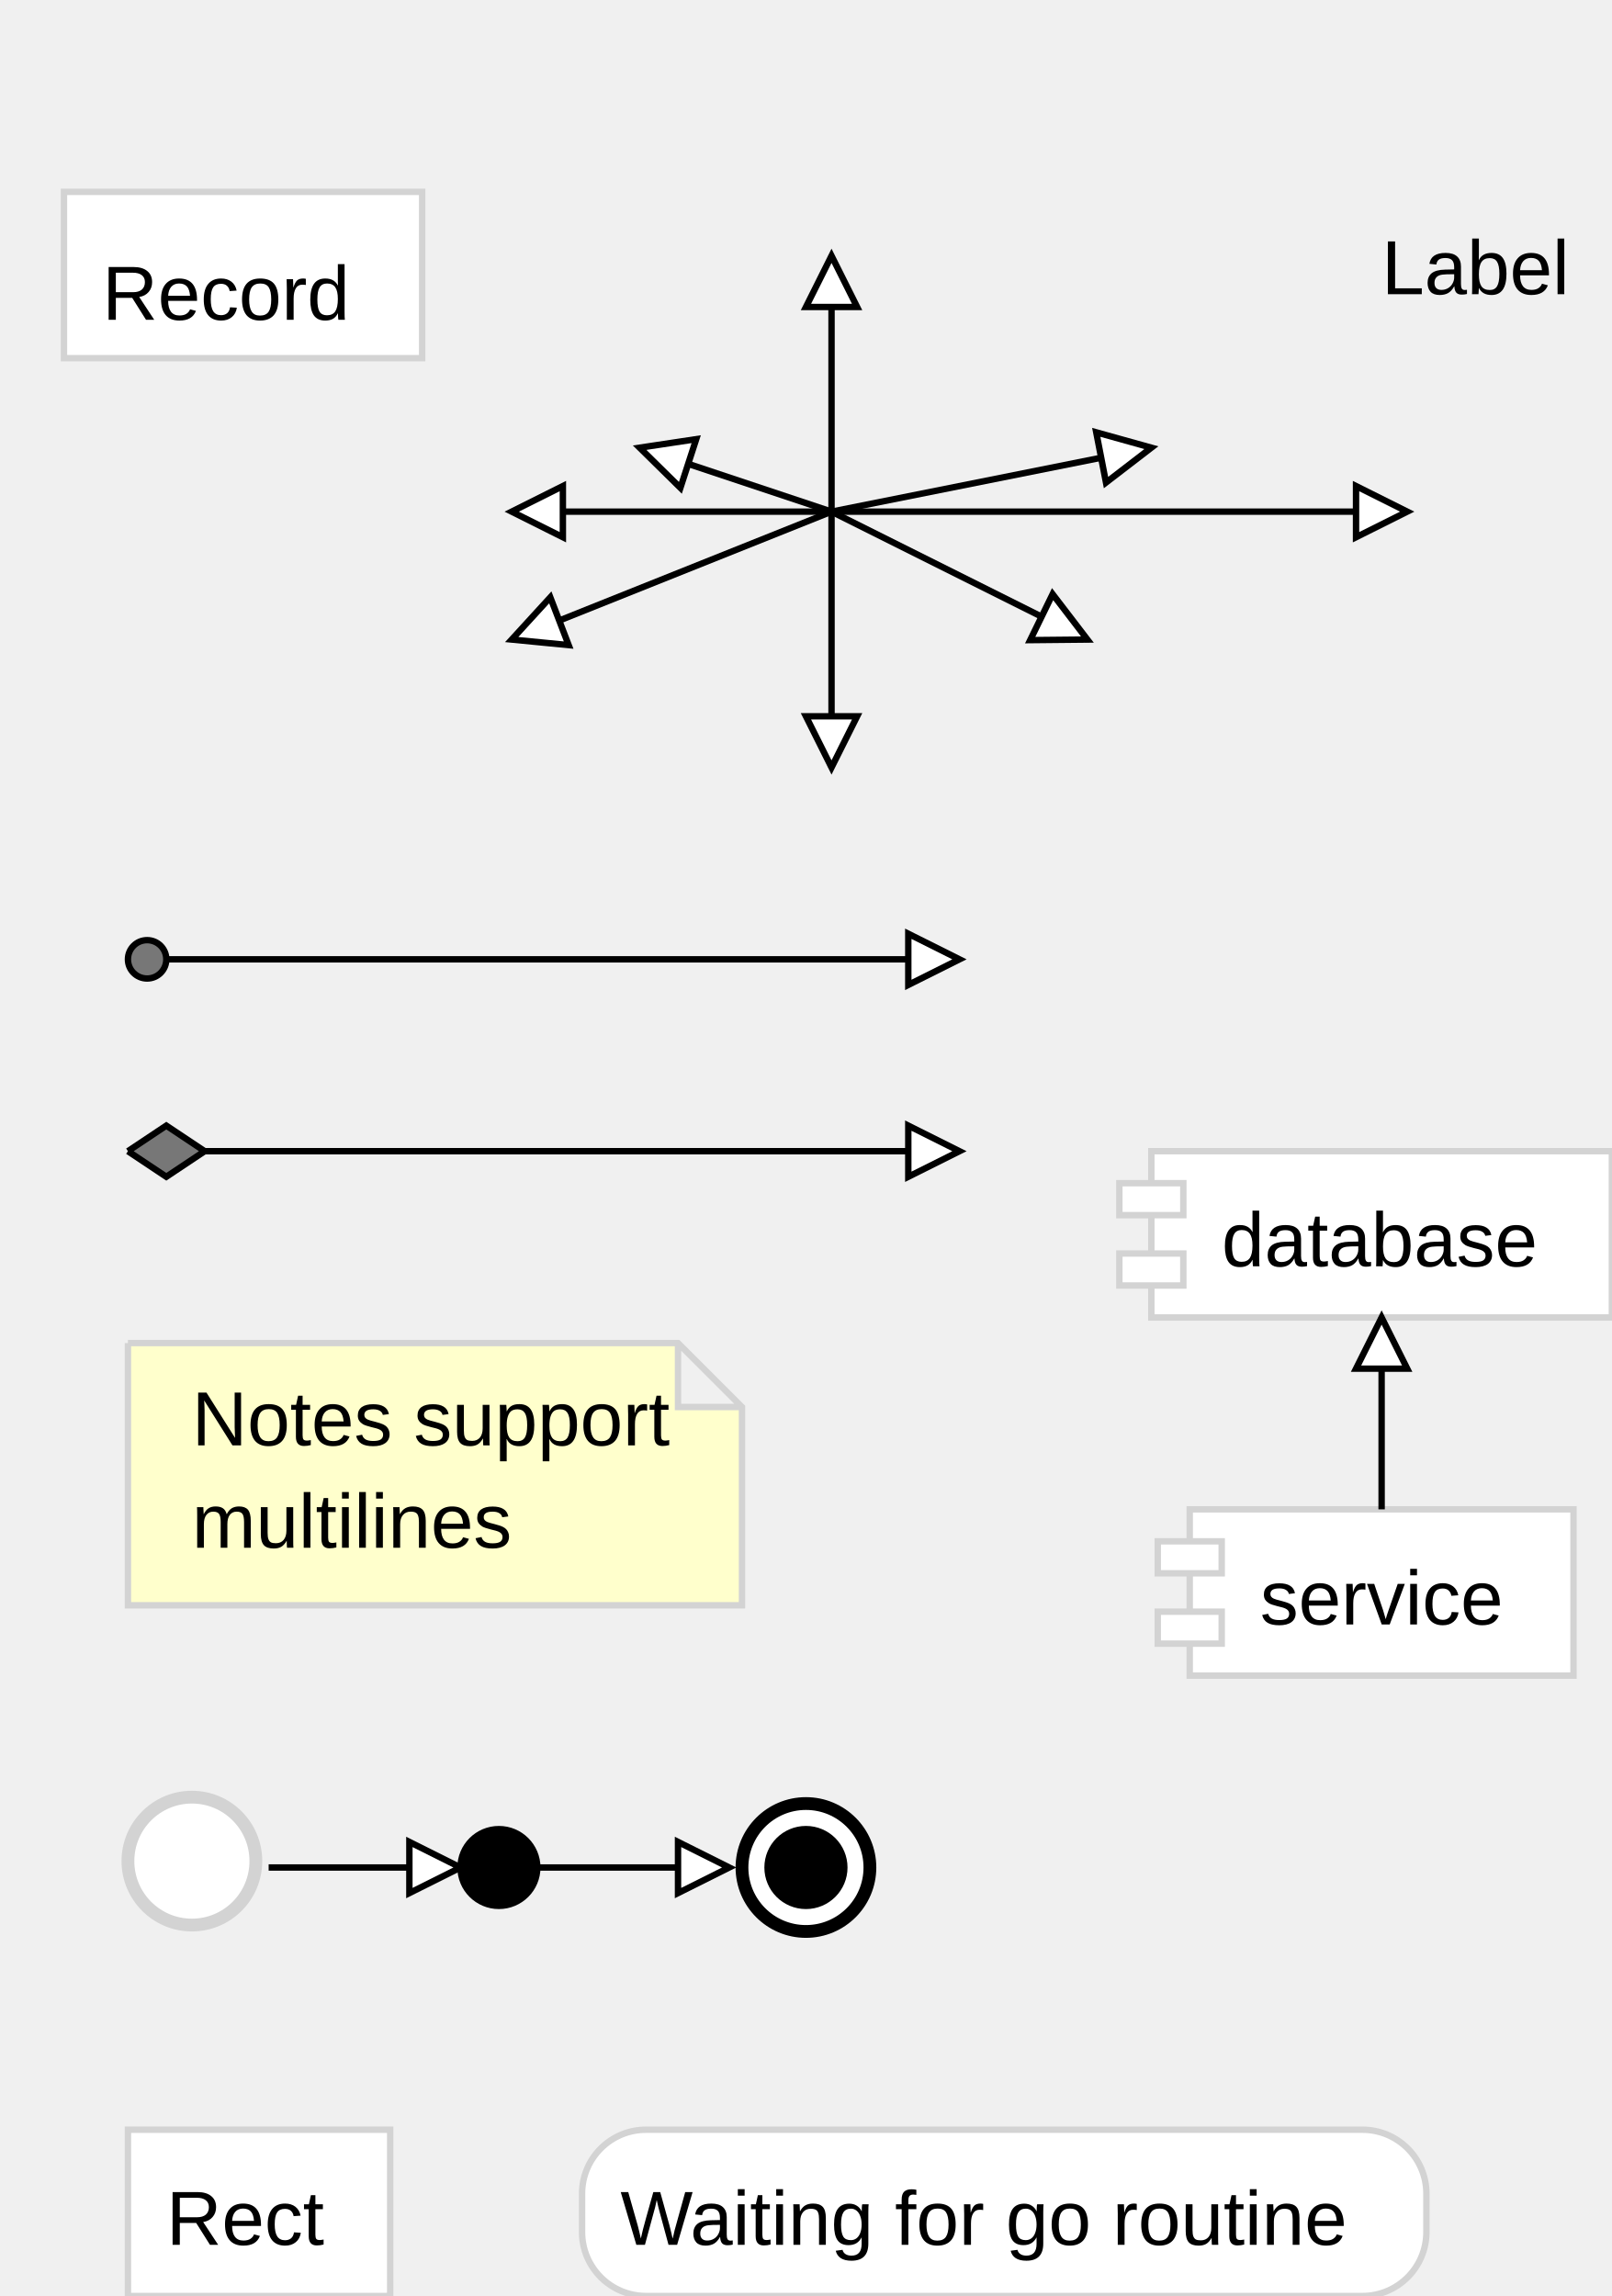
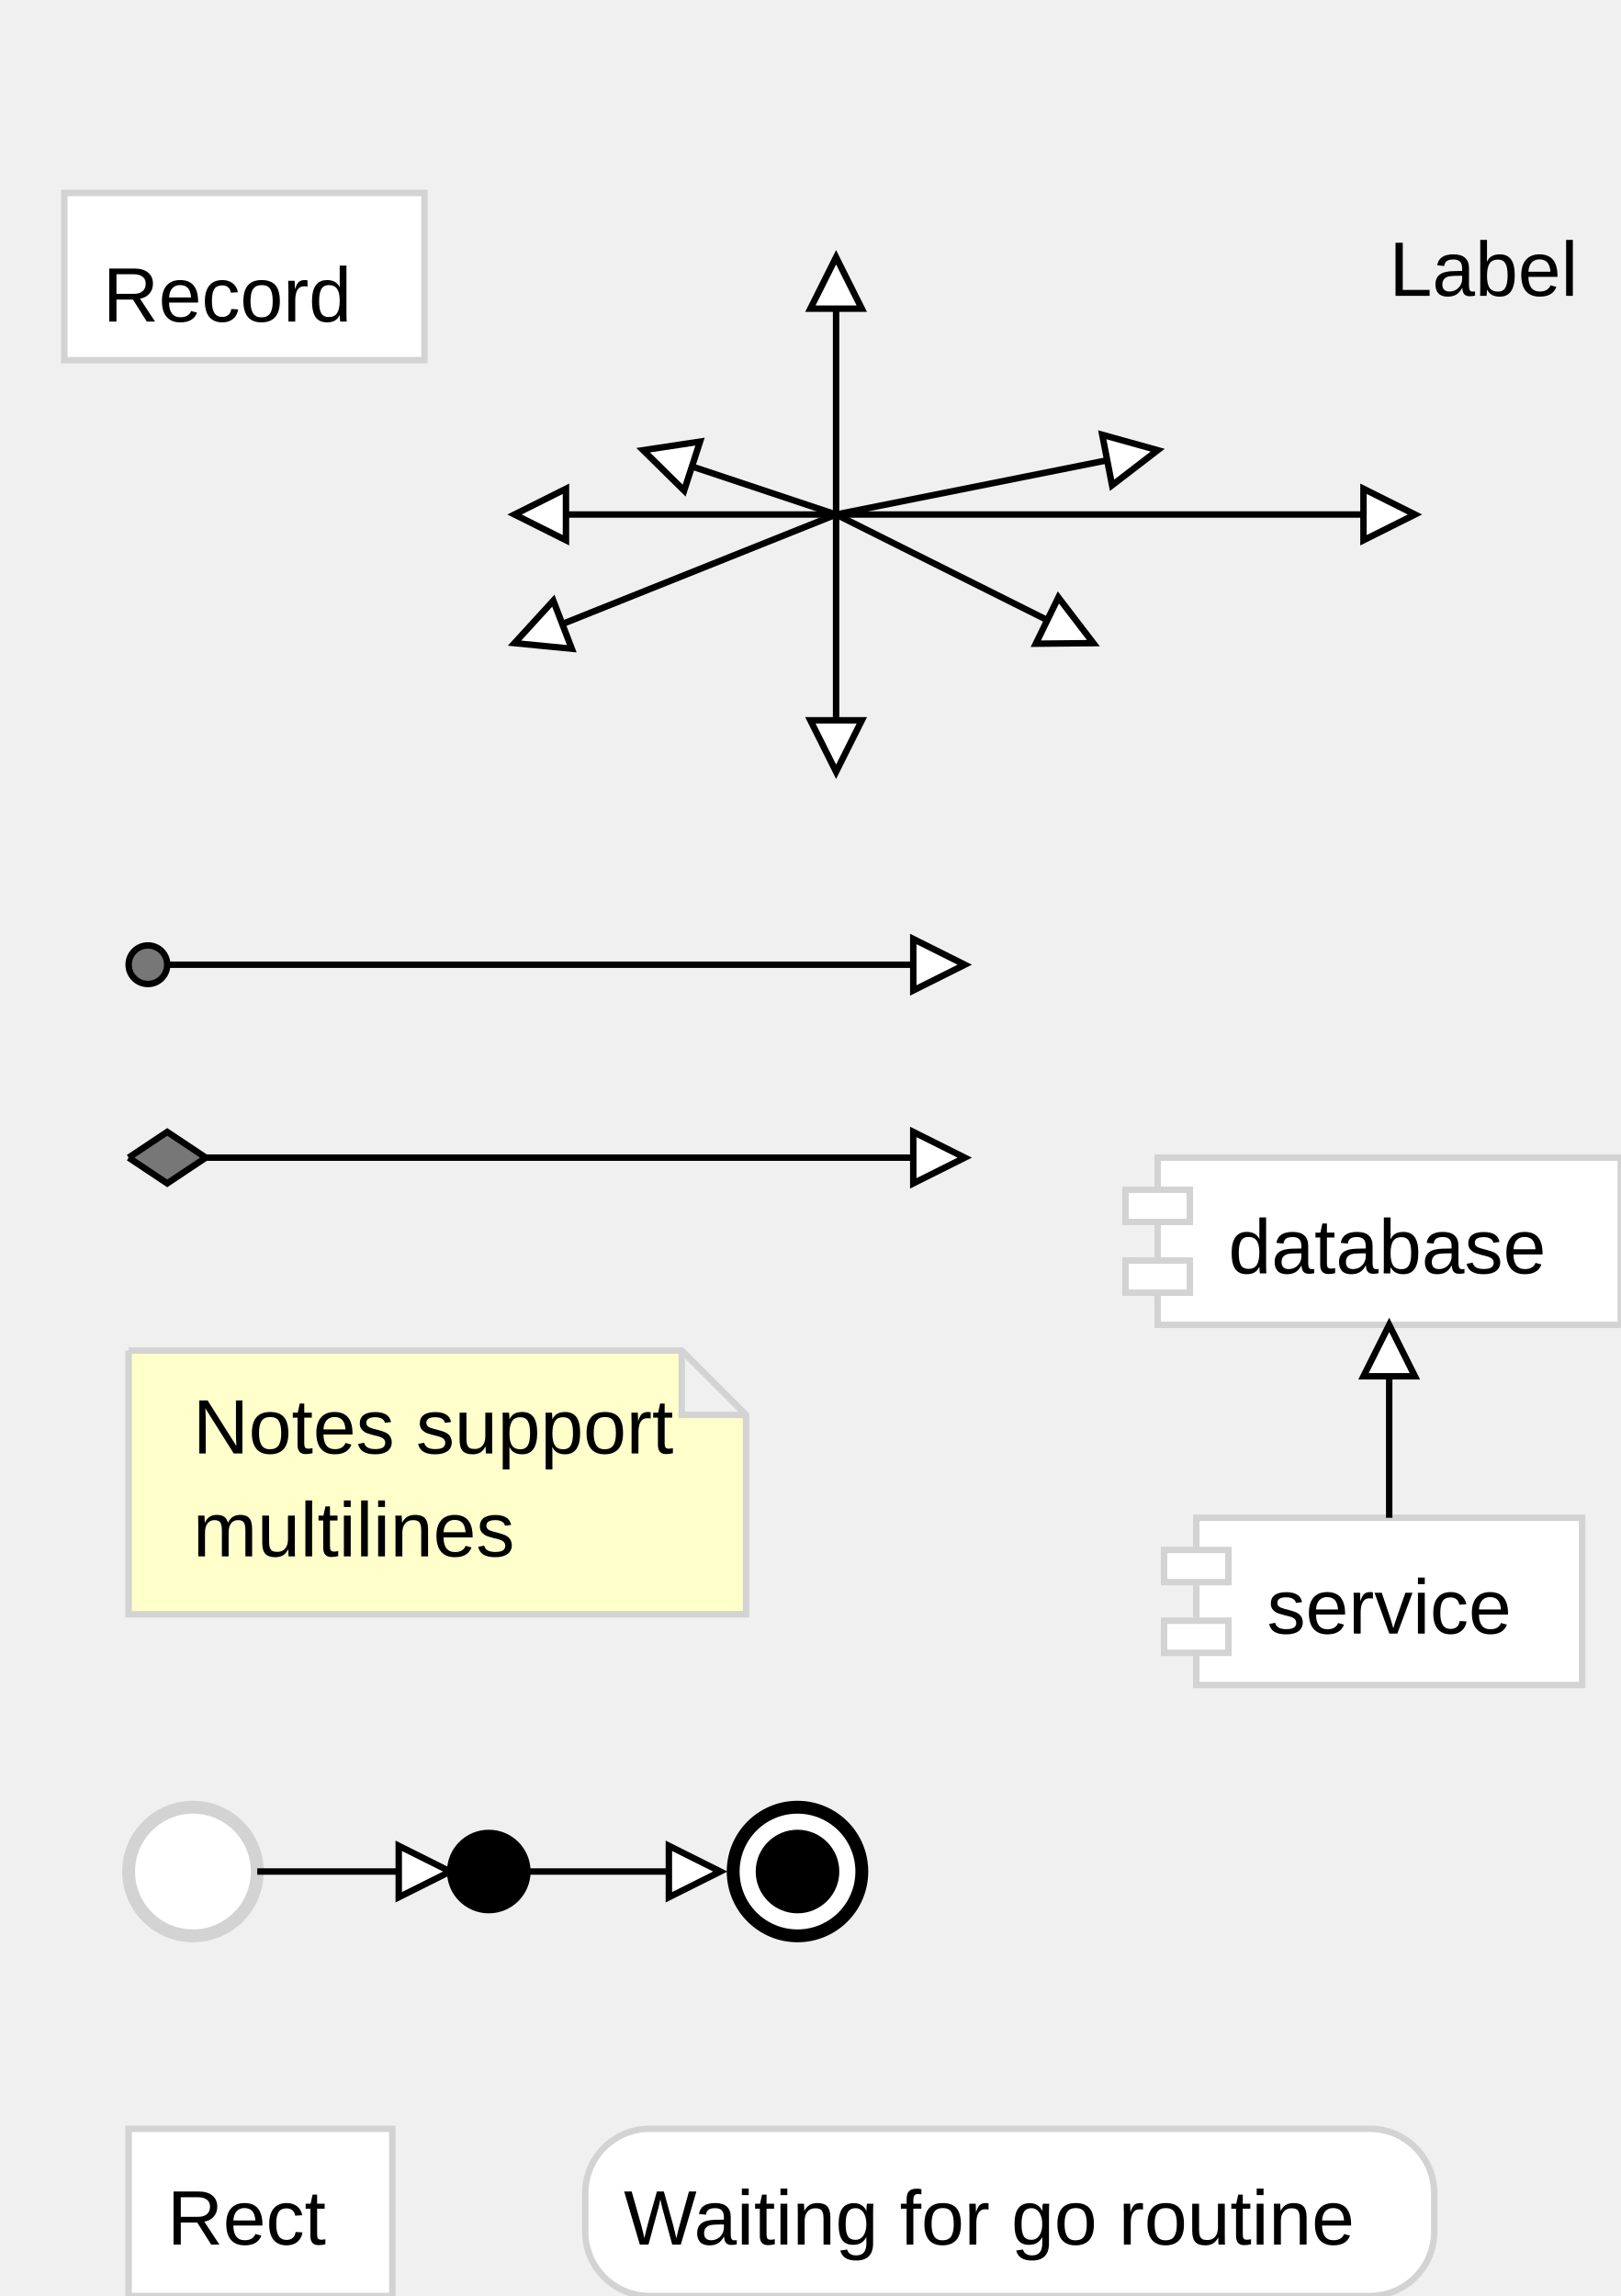
- <svg xmlns="http://www.w3.org/2000/svg" font-family="Arial,Helvetica,sans-serif" width="252" height="359">
+ <svg xmlns="http://www.w3.org/2000/svg" font-family="Arial,Helvetica,sans-serif" width="252" height="357">
  <rect stroke="#d3d3d3" fill="#ffffff" x="10" y="30" width="56" height="26" />
  <text font-family="Arial,Helvetica,sans-serif" font-size="12px" x="16" y="50">Record</text>
  <path stroke="black" d="M130,80 L180,70" />
  <g transform="rotate(-11 180 70)">
    <path stroke="black" fill="#ffffff" d="M180,70 l-8,-4 l 0,8 Z" />
  </g>
  <path stroke="black" d="M130,80 L100,70" />
  <g transform="rotate(198 100 70)">
    <path stroke="black" fill="#ffffff" d="M100,70 l-8,-4 l 0,8 Z" />
  </g>
  <path stroke="black" d="M130,80 L80,100" />
  <g transform="rotate(159 80 100)">
    <path stroke="black" fill="#ffffff" d="M80,100 l-8,-4 l 0,8 Z" />
  </g>
  <path stroke="black" d="M130,80 L170,100" />
  <g transform="rotate(26 170 100)">
    <path stroke="black" fill="#ffffff" d="M170,100 l-8,-4 l 0,8 Z" />
  </g>
  <path stroke="black" d="M130,80 L220,80" />
  <g transform="rotate(0 220 80)">
    <path stroke="black" fill="#ffffff" d="M220,80 l-8,-4 l 0,8 Z" />
  </g>
  <path stroke="black" d="M130,80 L80,80" />
  <g transform="rotate(180 80 80)">
    <path stroke="black" fill="#ffffff" d="M80,80 l-8,-4 l 0,8 Z" />
  </g>
  <path stroke="black" d="M130,80 L130,40" />
  <g transform="rotate(-90 130 40)">
    <path stroke="black" fill="#ffffff" d="M130,40 l-8,-4 l 0,8 Z" />
  </g>
  <path stroke="black" d="M130,80 L130,120" />
  <g transform="rotate(90 130 120)">
    <path stroke="black" fill="#ffffff" d="M130,120 l-8,-4 l 0,8 Z" />
  </g>
  <text font-family="Arial,Helvetica,sans-serif" font-size="12px" x="216" y="46">Label</text>
  <path stroke="black" d="M20,150 L150,150" />
  <g transform="rotate(0 20 150)">
    <circle stroke="black" fill="#777777" cx="23" cy="150" r="3" />\n</g>
  <g transform="rotate(0 150 150)">
    <path stroke="black" fill="#ffffff" d="M150,150 l-8,-4 l 0,8 Z" />
  </g>
  <path stroke="black" d="M20,180 L150,180" />
  <g transform="rotate(0 20 180)">
    <path stroke="black" fill="#777777" d="M20,180 l 6,-4 6,4 -6,4 -6,-4" />
  </g>
  <g transform="rotate(0 150 180)">
    <path stroke="black" fill="#ffffff" d="M150,180 l-8,-4 l 0,8 Z" />
  </g>
  <path stroke="#d3d3d3" fill="#ffffcc" d="M20,210 v 41 h 96 v -31 l -10,-10 L 20,210 M116,220 h -10 v -10" />
  <text font-family="Arial,Helvetica,sans-serif" font-size="12px" x="30" y="226">Notes support</text>
  <text font-family="Arial,Helvetica,sans-serif" font-size="12px" x="30" y="242">multilines</text>
  <circle stroke="#d3d3d3" stroke-width="2" fill="#ffffff" cx="30" cy="291" r="10" />\n
- <circle stroke="black" cx="78" cy="292" r="6" />\n
- <circle stroke="black" stroke-width="2" fill="#ffffff" cx="126" cy="292" r="10" />\n<circle stroke="black" cx="126" cy="292" r="6" />\n
- <path stroke="black" d="M42,292 L72,292" />
-   <g transform="rotate(0 72 292)">
-     <path stroke="black" fill="#ffffff" d="M72,292 l-8,-4 l 0,8 Z" />
+ <circle stroke="black" cx="76" cy="291" r="6" />\n
+ <circle stroke="black" stroke-width="2" fill="#ffffff" cx="124" cy="291" r="10" />\n<circle stroke="black" cx="124" cy="291" r="6" />\n
+ <path stroke="black" d="M40,291 L70,291" />
+   <g transform="rotate(0 70 291)">
+     <path stroke="black" fill="#ffffff" d="M70,291 l-8,-4 l 0,8 Z" />
  </g>
-   <path stroke="black" d="M84,292 L114,292" />
-   <g transform="rotate(0 114 292)">
-     <path stroke="black" fill="#ffffff" d="M114,292 l-8,-4 l 0,8 Z" />
+   <path stroke="black" d="M82,291 L112,291" />
+   <g transform="rotate(0 112 291)">
+     <path stroke="black" fill="#ffffff" d="M112,291 l-8,-4 l 0,8 Z" />
  </g>
  <rect stroke="#d3d3d3" fill="#ffffff" x="180" y="180" width="72" height="26" />
  <rect stroke="#d3d3d3" fill="#ffffff" x="175" y="185" width="10" height="5" />
  <rect stroke="#d3d3d3" fill="#ffffff" x="175" y="196" width="10" height="5" />
  <text font-family="Arial,Helvetica,sans-serif" font-size="12px" x="191" y="198">database</text>
-   <rect stroke="#d3d3d3" fill="#ffffff" x="20" y="333" width="41" height="26" />
-   <text font-family="Arial,Helvetica,sans-serif" font-size="12px" x="26" y="351">Rect</text>
-   <rect stroke="#d3d3d3" fill="#ffffff" rx="10" ry="10" x="91" y="333" width="132" height="26" />
-   <text font-family="Arial,Helvetica,sans-serif" font-size="12px" x="97" y="351">Waiting for go routine</text>
+   <rect stroke="#d3d3d3" fill="#ffffff" x="20" y="331" width="41" height="26" />
+   <text font-family="Arial,Helvetica,sans-serif" font-size="12px" x="26" y="349">Rect</text>
+   <rect stroke="#d3d3d3" fill="#ffffff" rx="10" ry="10" x="91" y="331" width="132" height="26" />
+   <text font-family="Arial,Helvetica,sans-serif" font-size="12px" x="97" y="349">Waiting for go routine</text>
  <rect stroke="#d3d3d3" fill="#ffffff" x="186" y="236" width="60" height="26" />
  <rect stroke="#d3d3d3" fill="#ffffff" x="181" y="241" width="10" height="5" />
  <rect stroke="#d3d3d3" fill="#ffffff" x="181" y="252" width="10" height="5" />
  <text font-family="Arial,Helvetica,sans-serif" font-size="12px" x="197" y="254">service</text>
  <path stroke="black" d="M216,236 L216,206" />
  <g transform="rotate(-90 216 206)">
    <path stroke="black" fill="#ffffff" d="M216,206 l-8,-4 l 0,8 Z" />
  </g>
  <text font-family="Arial,Helvetica,sans-serif" font-size="12px" x="216" y="202" />
</svg>
